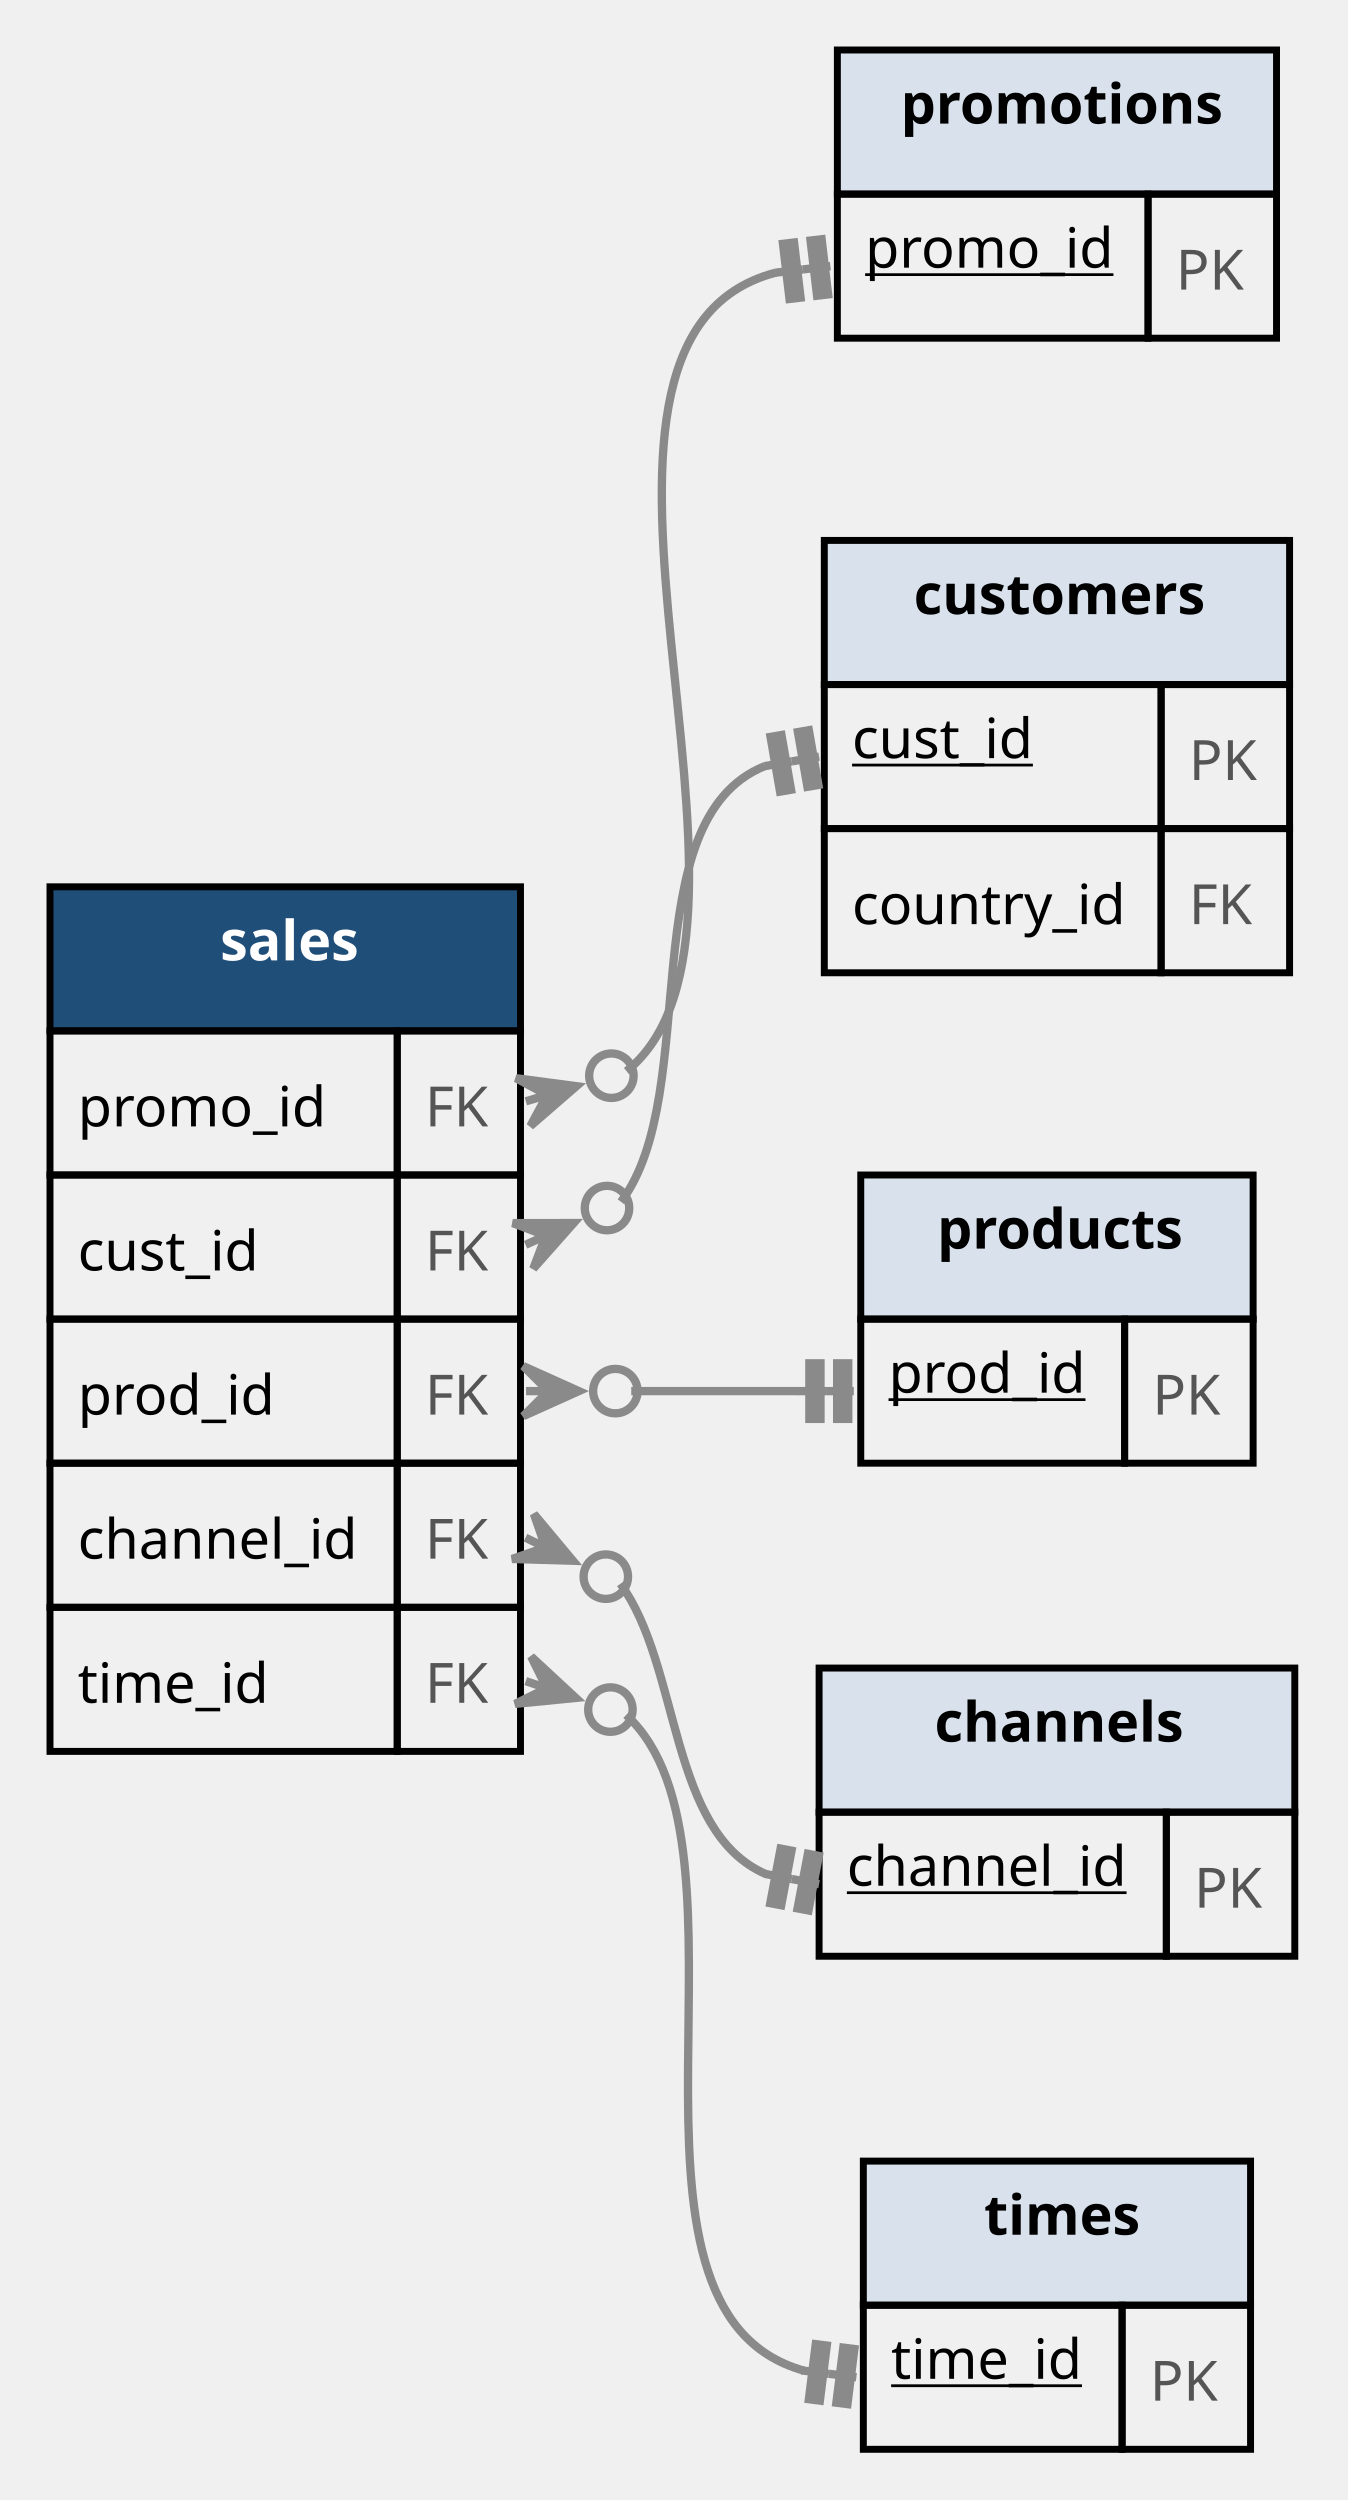
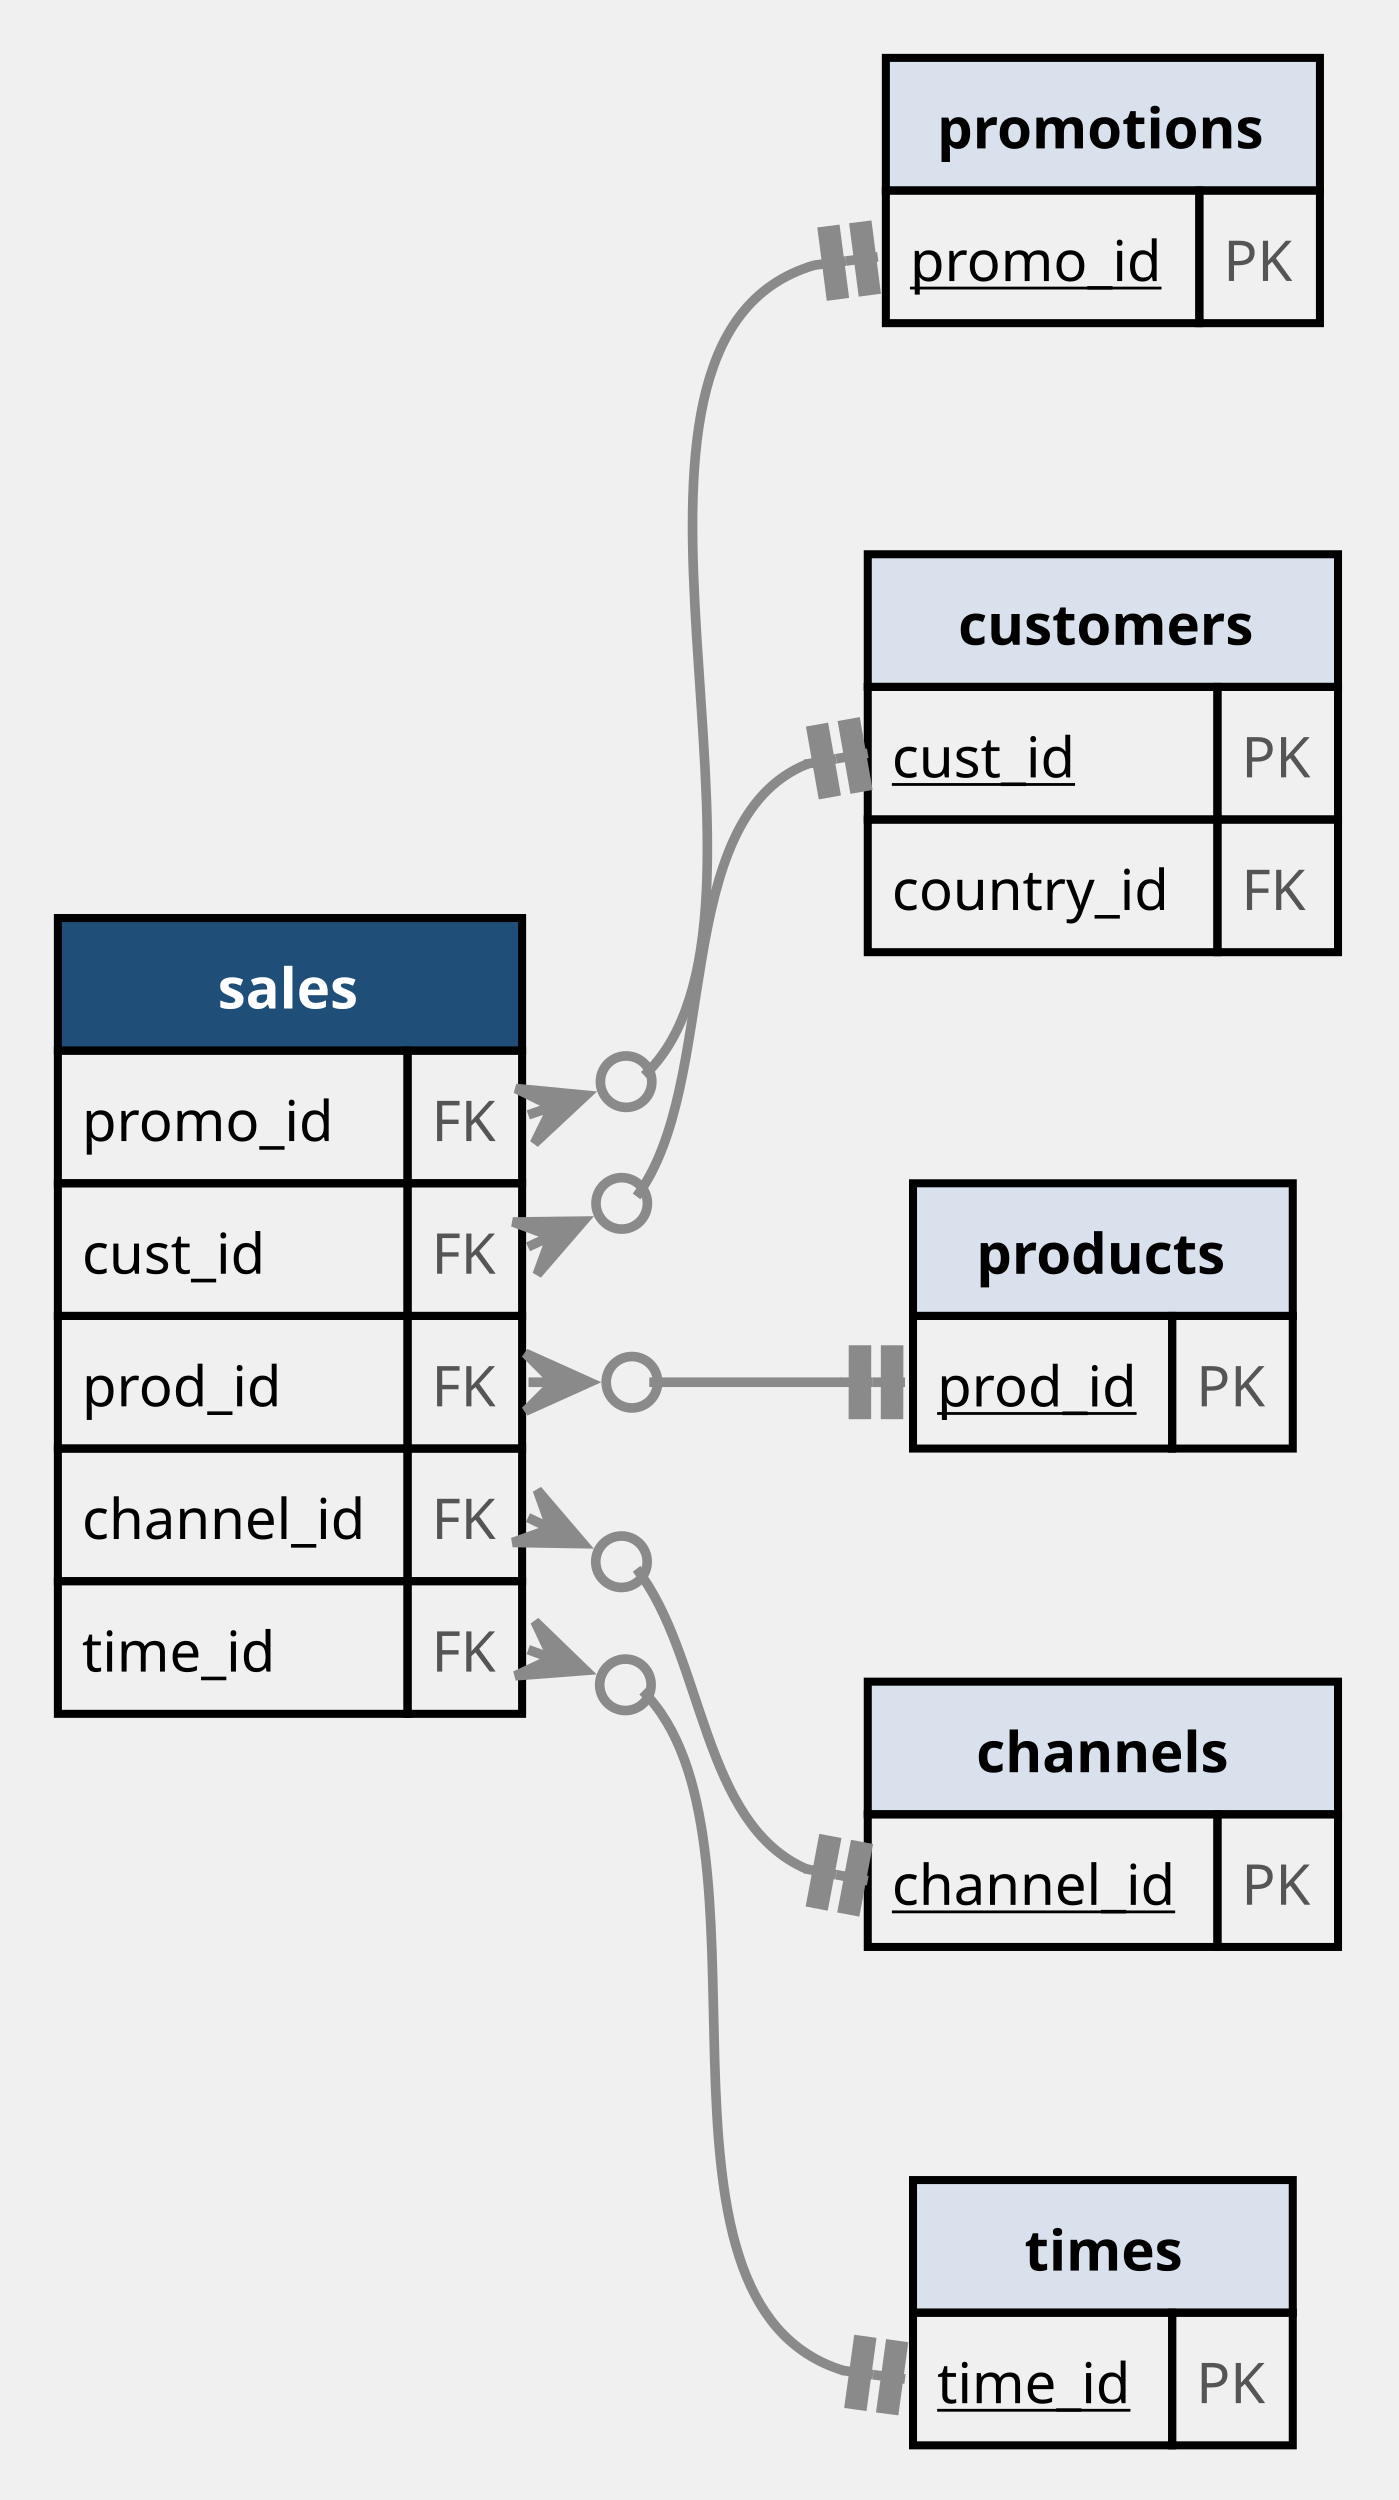
- <svg xmlns="http://www.w3.org/2000/svg" width="194pt" height="360pt" viewBox="0.00 0.00 194.00 360.00">
-   <g id="graph0" class="graph" transform="scale(1 1) rotate(0) translate(7.2 352.7)">
+ <svg xmlns="http://www.w3.org/2000/svg" width="174pt" height="311pt" viewBox="0.00 0.00 174.00 311.00">
+   <g id="graph0" class="graph" transform="scale(1 1) rotate(0) translate(7.2 304.2)">
    <g id="node1" class="node">
-       <polygon fill="#1f4e79" stroke="none" points="0,-204.25 0,-225 67.75,-225 67.75,-204.25 0,-204.25" />
-       <polygon fill="none" stroke="#000000" points="0,-204.25 0,-225 67.75,-225 67.75,-204.25 0,-204.25" />
-       <text xml:space="preserve" text-anchor="start" x="24.5" y="-214.4" font-family="Noto Sans KR" font-weight="bold" font-size="8.00" fill="#ffffff">sales</text>
-       <polygon fill="none" stroke="#000000" points="0,-183.5 0,-204.25 50,-204.25 50,-183.5 0,-183.5" />
-       <text xml:space="preserve" text-anchor="start" x="4" y="-190.5" font-family="Noto Sans KR" font-size="8.00">promo_id</text>
-       <polygon fill="none" stroke="#000000" points="50,-183.5 50,-204.25 67.75,-204.25 67.75,-183.5 50,-183.5" />
-       <text xml:space="preserve" text-anchor="start" x="54" y="-190.5" font-family="Noto Sans KR" font-size="8.00" fill="#555555">FK</text>
-       <polygon fill="none" stroke="#000000" points="0,-162.75 0,-183.5 50,-183.5 50,-162.75 0,-162.75" />
-       <text xml:space="preserve" text-anchor="start" x="4" y="-169.75" font-family="Noto Sans KR" font-size="8.00">cust_id</text>
-       <polygon fill="none" stroke="#000000" points="50,-162.75 50,-183.5 67.75,-183.5 67.75,-162.75 50,-162.75" />
-       <text xml:space="preserve" text-anchor="start" x="54" y="-169.75" font-family="Noto Sans KR" font-size="8.00" fill="#555555">FK</text>
-       <polygon fill="none" stroke="#000000" points="0,-142 0,-162.75 50,-162.75 50,-142 0,-142" />
-       <text xml:space="preserve" text-anchor="start" x="4" y="-149" font-family="Noto Sans KR" font-size="8.00">prod_id</text>
-       <polygon fill="none" stroke="#000000" points="50,-142 50,-162.75 67.75,-162.75 67.75,-142 50,-142" />
-       <text xml:space="preserve" text-anchor="start" x="54" y="-149" font-family="Noto Sans KR" font-size="8.00" fill="#555555">FK</text>
-       <polygon fill="none" stroke="#000000" points="0,-121.25 0,-142 50,-142 50,-121.25 0,-121.25" />
-       <text xml:space="preserve" text-anchor="start" x="4" y="-128.25" font-family="Noto Sans KR" font-size="8.00">channel_id</text>
-       <polygon fill="none" stroke="#000000" points="50,-121.25 50,-142 67.75,-142 67.75,-121.25 50,-121.25" />
-       <text xml:space="preserve" text-anchor="start" x="54" y="-128.25" font-family="Noto Sans KR" font-size="8.00" fill="#555555">FK</text>
-       <polygon fill="none" stroke="#000000" points="0,-100.5 0,-121.25 50,-121.25 50,-100.5 0,-100.5" />
-       <text xml:space="preserve" text-anchor="start" x="4" y="-107.5" font-family="Noto Sans KR" font-size="8.00">time_id</text>
-       <polygon fill="none" stroke="#000000" points="50,-100.5 50,-121.25 67.75,-121.25 67.75,-100.5 50,-100.5" />
-       <text xml:space="preserve" text-anchor="start" x="54" y="-107.5" font-family="Noto Sans KR" font-size="8.00" fill="#555555">FK</text>
+       <polygon fill="#1f4e79" stroke="none" points="0,-173.5 0,-190 57.75,-190 57.75,-173.5 0,-173.5" />
+       <polygon fill="none" stroke="#000000" points="0,-173.5 0,-190 57.75,-190 57.75,-173.5 0,-173.5" />
+       <text xml:space="preserve" text-anchor="start" x="19.88" y="-178.74" font-family="Noto Sans KR" font-weight="bold" font-size="7.00" fill="#ffffff">sales</text>
+       <polygon fill="none" stroke="#000000" points="0,-157 0,-173.5 43.5,-173.5 43.5,-157 0,-157" />
+       <text xml:space="preserve" text-anchor="start" x="3" y="-162.25" font-family="Noto Sans KR" font-size="7.00">promo_id</text>
+       <polygon fill="none" stroke="#000000" points="43.5,-157 43.5,-173.5 57.75,-173.5 57.75,-157 43.5,-157" />
+       <text xml:space="preserve" text-anchor="start" x="46.5" y="-162.25" font-family="Noto Sans KR" font-size="7.00" fill="#555555">FK</text>
+       <polygon fill="none" stroke="#000000" points="0,-140.5 0,-157 43.5,-157 43.5,-140.5 0,-140.5" />
+       <text xml:space="preserve" text-anchor="start" x="3" y="-145.75" font-family="Noto Sans KR" font-size="7.00">cust_id</text>
+       <polygon fill="none" stroke="#000000" points="43.5,-140.5 43.5,-157 57.75,-157 57.75,-140.5 43.5,-140.5" />
+       <text xml:space="preserve" text-anchor="start" x="46.5" y="-145.75" font-family="Noto Sans KR" font-size="7.00" fill="#555555">FK</text>
+       <polygon fill="none" stroke="#000000" points="0,-124 0,-140.5 43.5,-140.5 43.5,-124 0,-124" />
+       <text xml:space="preserve" text-anchor="start" x="3" y="-129.25" font-family="Noto Sans KR" font-size="7.00">prod_id</text>
+       <polygon fill="none" stroke="#000000" points="43.5,-124 43.5,-140.5 57.75,-140.5 57.75,-124 43.5,-124" />
+       <text xml:space="preserve" text-anchor="start" x="46.5" y="-129.25" font-family="Noto Sans KR" font-size="7.00" fill="#555555">FK</text>
+       <polygon fill="none" stroke="#000000" points="0,-107.5 0,-124 43.5,-124 43.5,-107.5 0,-107.5" />
+       <text xml:space="preserve" text-anchor="start" x="3" y="-112.75" font-family="Noto Sans KR" font-size="7.00">channel_id</text>
+       <polygon fill="none" stroke="#000000" points="43.5,-107.5 43.5,-124 57.75,-124 57.75,-107.5 43.5,-107.5" />
+       <text xml:space="preserve" text-anchor="start" x="46.5" y="-112.75" font-family="Noto Sans KR" font-size="7.00" fill="#555555">FK</text>
+       <polygon fill="none" stroke="#000000" points="0,-91 0,-107.5 43.5,-107.5 43.5,-91 0,-91" />
+       <text xml:space="preserve" text-anchor="start" x="3" y="-96.25" font-family="Noto Sans KR" font-size="7.00">time_id</text>
+       <polygon fill="none" stroke="#000000" points="43.5,-91 43.5,-107.5 57.75,-107.5 57.75,-91 43.5,-91" />
+       <text xml:space="preserve" text-anchor="start" x="46.5" y="-96.25" font-family="Noto Sans KR" font-size="7.00" fill="#555555">FK</text>
    </g>
    <g id="node2" class="node">
-       <polygon fill="#d9e2ec" stroke="none" points="113.38,-324.75 113.38,-345.5 176.62,-345.5 176.62,-324.75 113.38,-324.75" />
-       <polygon fill="none" stroke="#000000" points="113.38,-324.75 113.38,-345.5 176.62,-345.5 176.62,-324.75 113.38,-324.75" />
-       <text xml:space="preserve" text-anchor="start" x="122.5" y="-334.9" font-family="Noto Sans KR" font-weight="bold" font-size="8.00" fill="#000000">promotions</text>
-       <polygon fill="none" stroke="#000000" points="113.38,-304 113.38,-324.75 158.12,-324.75 158.12,-304 113.38,-304" />
-       <text xml:space="preserve" text-anchor="start" x="117.38" y="-314.15" font-family="Noto Sans KR" text-decoration="underline" font-size="8.00">promo_id</text>
-       <polygon fill="none" stroke="#000000" points="158.12,-304 158.12,-324.75 176.62,-324.75 176.62,-304 158.12,-304" />
-       <text xml:space="preserve" text-anchor="start" x="162.12" y="-311" font-family="Noto Sans KR" font-size="8.00" fill="#555555">PK</text>
+       <polygon fill="#d9e2ec" stroke="none" points="103,-280.5 103,-297 157,-297 157,-280.5 103,-280.5" />
+       <polygon fill="none" stroke="#000000" points="103,-280.5 103,-297 157,-297 157,-280.5 103,-280.5" />
+       <text xml:space="preserve" text-anchor="start" x="109.38" y="-285.74" font-family="Noto Sans KR" font-weight="bold" font-size="7.00" fill="#000000">promotions</text>
+       <polygon fill="none" stroke="#000000" points="103,-264 103,-280.5 142,-280.5 142,-264 103,-264" />
+       <text xml:space="preserve" text-anchor="start" x="106" y="-269.24" font-family="Noto Sans KR" text-decoration="underline" font-size="7.00">promo_id</text>
+       <polygon fill="none" stroke="#000000" points="142,-264 142,-280.5 157,-280.5 157,-264 142,-264" />
+       <text xml:space="preserve" text-anchor="start" x="145" y="-269.25" font-family="Noto Sans KR" font-size="7.00" fill="#555555">PK</text>
    </g>
    <g id="edge1" class="edge">
-       <path fill="none" stroke="#8a8a8a" stroke-width="1.2" d="M83.02,-198.45C108.69,-219.17 67.36,-303.62 104.49,-313.44" />
-       <polygon fill="#8a8a8a" stroke="#8a8a8a" stroke-width="1.2" points="75.8,-196.29 69.17,-190.54 71.58,-195.02 68.52,-194.11 68.52,-194.11 68.52,-194.11 71.58,-195.02 67.1,-197.44 75.8,-196.29" />
-       <ellipse fill="none" stroke="#8a8a8a" stroke-width="1.2" cx="80.84" cy="-197.8" rx="3.2" ry="3.2" />
-       <polygon fill="#8a8a8a" stroke="#8a8a8a" stroke-width="1.2" points="112.05,-310.31 111.11,-318.25 109.52,-318.06 110.46,-310.12 112.05,-310.31" />
-       <polyline fill="none" stroke="#8a8a8a" stroke-width="1.2" points="112.38,-314.38 108.4,-313.9" />
-       <polygon fill="#8a8a8a" stroke="#8a8a8a" stroke-width="1.2" points="108.08,-309.84 107.14,-317.78 105.55,-317.59 106.49,-309.65 108.08,-309.84" />
-       <polyline fill="none" stroke="#8a8a8a" stroke-width="1.2" points="108.4,-313.9 104.43,-313.43" />
+       <path fill="none" stroke="#8a8a8a" stroke-width="1.2" d="M72.94,-170.41C94.07,-190.37 62.18,-261.82 94.16,-271.23" />
+       <polygon fill="#8a8a8a" stroke="#8a8a8a" stroke-width="1.2" points="65.7,-167.95 59.29,-161.97 61.54,-166.54 58.51,-165.51 58.51,-165.51 58.51,-165.51 61.54,-166.54 56.97,-168.79 65.7,-167.95" />
+       <ellipse fill="none" stroke="#8a8a8a" stroke-width="1.2" cx="70.69" cy="-169.64" rx="3.2" ry="3.2" />
+       <polygon fill="#8a8a8a" stroke="#8a8a8a" stroke-width="1.2" points="101.72,-268.18 100.69,-276.11 99.1,-275.91 100.14,-267.97 101.72,-268.18" />
+       <polyline fill="none" stroke="#8a8a8a" stroke-width="1.2" points="102,-272.25 98.03,-271.73" />
+       <polygon fill="#8a8a8a" stroke="#8a8a8a" stroke-width="1.2" points="97.76,-267.66 96.72,-275.59 95.14,-275.39 96.17,-267.45 97.76,-267.66" />
+       <polyline fill="none" stroke="#8a8a8a" stroke-width="1.2" points="98.03,-271.73 94.07,-271.21" />
    </g>
    <g id="node3" class="node">
-       <polygon fill="#d9e2ec" stroke="none" points="111.5,-254.12 111.5,-274.88 178.5,-274.88 178.5,-254.12 111.5,-254.12" />
-       <polygon fill="none" stroke="#000000" points="111.5,-254.12 111.5,-274.88 178.5,-274.88 178.5,-254.12 111.5,-254.12" />
-       <text xml:space="preserve" text-anchor="start" x="124.38" y="-264.27" font-family="Noto Sans KR" font-weight="bold" font-size="8.00" fill="#000000">customers</text>
-       <polygon fill="none" stroke="#000000" points="111.5,-233.38 111.5,-254.12 160,-254.12 160,-233.38 111.5,-233.38" />
-       <text xml:space="preserve" text-anchor="start" x="115.5" y="-243.53" font-family="Noto Sans KR" text-decoration="underline" font-size="8.00">cust_id</text>
-       <polygon fill="none" stroke="#000000" points="160,-233.38 160,-254.12 178.5,-254.12 178.5,-233.38 160,-233.38" />
-       <text xml:space="preserve" text-anchor="start" x="164" y="-240.38" font-family="Noto Sans KR" font-size="8.00" fill="#555555">PK</text>
-       <polygon fill="none" stroke="#000000" points="111.5,-212.62 111.5,-233.38 160,-233.38 160,-212.62 111.5,-212.62" />
-       <text xml:space="preserve" text-anchor="start" x="115.5" y="-219.62" font-family="Noto Sans KR" font-size="8.00">country_id</text>
-       <polygon fill="none" stroke="#000000" points="160,-212.62 160,-233.38 178.5,-233.38 178.5,-212.62 160,-212.62" />
-       <text xml:space="preserve" text-anchor="start" x="164" y="-219.62" font-family="Noto Sans KR" font-size="8.00" fill="#555555">FK</text>
+       <polygon fill="#d9e2ec" stroke="none" points="100.75,-218.75 100.75,-235.25 159.25,-235.25 159.25,-218.75 100.75,-218.75" />
+       <polygon fill="none" stroke="#000000" points="100.75,-218.75 100.75,-235.25 159.25,-235.25 159.25,-218.75 100.75,-218.75" />
+       <text xml:space="preserve" text-anchor="start" x="112" y="-223.99" font-family="Noto Sans KR" font-weight="bold" font-size="7.00" fill="#000000">customers</text>
+       <polygon fill="none" stroke="#000000" points="100.75,-202.25 100.75,-218.75 144.25,-218.75 144.25,-202.25 100.75,-202.25" />
+       <text xml:space="preserve" text-anchor="start" x="103.75" y="-207.49" font-family="Noto Sans KR" text-decoration="underline" font-size="7.00">cust_id</text>
+       <polygon fill="none" stroke="#000000" points="144.25,-202.25 144.25,-218.75 159.25,-218.75 159.25,-202.25 144.25,-202.25" />
+       <text xml:space="preserve" text-anchor="start" x="147.25" y="-207.5" font-family="Noto Sans KR" font-size="7.00" fill="#555555">PK</text>
+       <polygon fill="none" stroke="#000000" points="100.75,-185.75 100.75,-202.25 144.25,-202.25 144.25,-185.75 100.75,-185.75" />
+       <text xml:space="preserve" text-anchor="start" x="103.75" y="-191" font-family="Noto Sans KR" font-size="7.00">country_id</text>
+       <polygon fill="none" stroke="#000000" points="144.25,-185.75 144.25,-202.25 159.25,-202.25 159.25,-185.75 144.25,-185.75" />
+       <text xml:space="preserve" text-anchor="start" x="147.25" y="-191" font-family="Noto Sans KR" font-size="7.00" fill="#555555">FK</text>
    </g>
    <g id="edge2" class="edge">
-       <path fill="none" stroke="#8a8a8a" stroke-width="1.2" d="M82.22,-179.64C94.08,-195.35 83.56,-234.58 102.95,-242.39" />
-       <polygon fill="#8a8a8a" stroke="#8a8a8a" stroke-width="1.2" points="75.41,-176.58 69.59,-170.01 71.4,-174.77 68.48,-173.45 68.48,-173.45 68.48,-173.45 71.4,-174.77 66.64,-176.57 75.41,-176.58" />
-       <ellipse fill="none" stroke="#8a8a8a" stroke-width="1.2" cx="80.21" cy="-178.74" rx="3.2" ry="3.2" />
-       <polygon fill="#8a8a8a" stroke="#8a8a8a" stroke-width="1.2" points="110.65,-239.67 109.27,-247.55 107.7,-247.28 109.07,-239.4 110.65,-239.67" />
-       <polyline fill="none" stroke="#8a8a8a" stroke-width="1.2" points="110.75,-243.75 106.81,-243.06" />
-       <polygon fill="#8a8a8a" stroke="#8a8a8a" stroke-width="1.2" points="106.71,-238.98 105.33,-246.86 103.76,-246.59 105.13,-238.71 106.71,-238.98" />
-       <polyline fill="none" stroke="#8a8a8a" stroke-width="1.2" points="106.81,-243.06 102.87,-242.37" />
+       <path fill="none" stroke="#8a8a8a" stroke-width="1.2" d="M71.99,-155.36C82.56,-169.55 75.98,-202.2 93.24,-209.17" />
+       <polygon fill="#8a8a8a" stroke="#8a8a8a" stroke-width="1.2" points="65.37,-152.29 59.63,-145.65 61.38,-150.43 58.48,-149.09 58.48,-149.09 58.48,-149.09 61.38,-150.43 56.6,-152.18 65.37,-152.29" />
+       <ellipse fill="none" stroke="#8a8a8a" stroke-width="1.2" cx="70.14" cy="-154.5" rx="3.2" ry="3.2" />
+       <polygon fill="#8a8a8a" stroke="#8a8a8a" stroke-width="1.2" points="100.66,-206.42 99.27,-214.3 97.69,-214.02 99.08,-206.14 100.66,-206.42" />
+       <polyline fill="none" stroke="#8a8a8a" stroke-width="1.2" points="100.75,-210.5 96.81,-209.81" />
+       <polygon fill="#8a8a8a" stroke="#8a8a8a" stroke-width="1.2" points="96.72,-205.73 95.33,-213.61 93.75,-213.33 95.14,-205.45 96.72,-205.73" />
+       <polyline fill="none" stroke="#8a8a8a" stroke-width="1.2" points="96.81,-209.81 92.87,-209.11" />
    </g>
    <g id="node4" class="node">
-       <polygon fill="#d9e2ec" stroke="none" points="116.75,-162.75 116.75,-183.5 173.25,-183.5 173.25,-162.75 116.75,-162.75" />
-       <polygon fill="none" stroke="#000000" points="116.75,-162.75 116.75,-183.5 173.25,-183.5 173.25,-162.75 116.75,-162.75" />
-       <text xml:space="preserve" text-anchor="start" x="127.75" y="-172.9" font-family="Noto Sans KR" font-weight="bold" font-size="8.00" fill="#000000">products</text>
-       <polygon fill="none" stroke="#000000" points="116.75,-142 116.75,-162.75 154.75,-162.75 154.75,-142 116.75,-142" />
-       <text xml:space="preserve" text-anchor="start" x="120.75" y="-152.15" font-family="Noto Sans KR" text-decoration="underline" font-size="8.00">prod_id</text>
-       <polygon fill="none" stroke="#000000" points="154.75,-142 154.75,-162.75 173.25,-162.75 173.25,-142 154.75,-142" />
-       <text xml:space="preserve" text-anchor="start" x="158.75" y="-149" font-family="Noto Sans KR" font-size="8.00" fill="#555555">PK</text>
+       <polygon fill="#d9e2ec" stroke="none" points="106.38,-140.5 106.38,-157 153.62,-157 153.62,-140.5 106.38,-140.5" />
+       <polygon fill="none" stroke="#000000" points="106.38,-140.5 106.38,-157 153.62,-157 153.62,-140.5 106.38,-140.5" />
+       <text xml:space="preserve" text-anchor="start" x="114.25" y="-145.74" font-family="Noto Sans KR" font-weight="bold" font-size="7.00" fill="#000000">products</text>
+       <polygon fill="none" stroke="#000000" points="106.38,-124 106.38,-140.5 138.62,-140.5 138.62,-124 106.38,-124" />
+       <text xml:space="preserve" text-anchor="start" x="109.38" y="-129.24" font-family="Noto Sans KR" text-decoration="underline" font-size="7.00">prod_id</text>
+       <polygon fill="none" stroke="#000000" points="138.62,-124 138.62,-140.5 153.62,-140.5 153.62,-124 138.62,-124" />
+       <text xml:space="preserve" text-anchor="start" x="141.62" y="-129.25" font-family="Noto Sans KR" font-size="7.00" fill="#555555">PK</text>
    </g>
    <g id="edge3" class="edge">
-       <path fill="none" stroke="#8a8a8a" stroke-width="1.2" d="M83.7,-152.38C91.84,-152.38 98.03,-152.38 107.86,-152.38" />
-       <polygon fill="#8a8a8a" stroke="#8a8a8a" stroke-width="1.2" points="76.15,-152.38 68.15,-148.78 71.75,-152.38 68.55,-152.38 68.55,-152.38 68.55,-152.38 71.75,-152.38 68.15,-155.98 76.15,-152.38" />
-       <ellipse fill="none" stroke="#8a8a8a" stroke-width="1.2" cx="81.41" cy="-152.38" rx="3.2" ry="3.2" />
-       <polygon fill="#8a8a8a" stroke="#8a8a8a" stroke-width="1.2" points="114.95,-148.38 114.95,-156.38 113.35,-156.38 113.35,-148.38 114.95,-148.38" />
-       <polyline fill="none" stroke="#8a8a8a" stroke-width="1.2" points="115.75,-152.38 111.75,-152.38" />
-       <polygon fill="#8a8a8a" stroke="#8a8a8a" stroke-width="1.2" points="110.95,-148.38 110.95,-156.38 109.35,-156.38 109.35,-148.38 110.95,-148.38" />
-       <polyline fill="none" stroke="#8a8a8a" stroke-width="1.2" points="111.75,-152.38 107.75,-152.38" />
+       <path fill="none" stroke="#8a8a8a" stroke-width="1.2" d="M73.57,-132.25C81.65,-132.25 87.79,-132.25 97.55,-132.25" />
+       <polygon fill="#8a8a8a" stroke="#8a8a8a" stroke-width="1.2" points="66.15,-132.25 58.15,-128.65 61.75,-132.25 58.55,-132.25 58.55,-132.25 58.55,-132.25 61.75,-132.25 58.15,-135.85 66.15,-132.25" />
+       <ellipse fill="none" stroke="#8a8a8a" stroke-width="1.2" cx="71.41" cy="-132.25" rx="3.2" ry="3.2" />
+       <polygon fill="#8a8a8a" stroke="#8a8a8a" stroke-width="1.2" points="104.57,-128.25 104.58,-136.25 102.98,-136.25 102.97,-128.25 104.57,-128.25" />
+       <polyline fill="none" stroke="#8a8a8a" stroke-width="1.2" points="105.38,-132.25 101.38,-132.25" />
+       <polygon fill="#8a8a8a" stroke="#8a8a8a" stroke-width="1.2" points="100.57,-128.25 100.58,-136.25 98.98,-136.25 98.97,-128.25 100.57,-128.25" />
+       <polyline fill="none" stroke="#8a8a8a" stroke-width="1.2" points="101.38,-132.25 97.38,-132.25" />
    </g>
    <g id="node5" class="node">
-       <polygon fill="#d9e2ec" stroke="none" points="110.75,-91.75 110.75,-112.5 179.25,-112.5 179.25,-91.75 110.75,-91.75" />
-       <polygon fill="none" stroke="#000000" points="110.75,-91.75 110.75,-112.5 179.25,-112.5 179.25,-91.75 110.75,-91.75" />
-       <text xml:space="preserve" text-anchor="start" x="127.38" y="-101.9" font-family="Noto Sans KR" font-weight="bold" font-size="8.00" fill="#000000">channels</text>
-       <polygon fill="none" stroke="#000000" points="110.75,-71 110.75,-91.75 160.75,-91.75 160.75,-71 110.75,-71" />
-       <text xml:space="preserve" text-anchor="start" x="114.75" y="-81.15" font-family="Noto Sans KR" text-decoration="underline" font-size="8.00">channel_id</text>
-       <polygon fill="none" stroke="#000000" points="160.75,-71 160.75,-91.75 179.25,-91.75 179.25,-71 160.75,-71" />
-       <text xml:space="preserve" text-anchor="start" x="164.75" y="-78" font-family="Noto Sans KR" font-size="8.00" fill="#555555">PK</text>
+       <polygon fill="#d9e2ec" stroke="none" points="100.75,-78.5 100.75,-95 159.25,-95 159.25,-78.5 100.75,-78.5" />
+       <polygon fill="none" stroke="#000000" points="100.75,-78.5 100.75,-95 159.25,-95 159.25,-78.5 100.75,-78.5" />
+       <text xml:space="preserve" text-anchor="start" x="114.25" y="-83.74" font-family="Noto Sans KR" font-weight="bold" font-size="7.00" fill="#000000">channels</text>
+       <polygon fill="none" stroke="#000000" points="100.75,-62 100.75,-78.5 144.25,-78.5 144.25,-62 100.75,-62" />
+       <text xml:space="preserve" text-anchor="start" x="103.75" y="-67.24" font-family="Noto Sans KR" text-decoration="underline" font-size="7.00">channel_id</text>
+       <polygon fill="none" stroke="#000000" points="144.25,-62 144.25,-78.5 159.25,-78.5 159.25,-62 144.25,-62" />
+       <text xml:space="preserve" text-anchor="start" x="147.25" y="-67.25" font-family="Noto Sans KR" font-size="7.00" fill="#555555">PK</text>
    </g>
    <g id="edge4" class="edge">
-       <path fill="none" stroke="#8a8a8a" stroke-width="1.2" d="M82.14,-124.64C90.89,-112.66 89.05,-88.92 103.09,-82.83" />
-       <polygon fill="#8a8a8a" stroke="#8a8a8a" stroke-width="1.2" points="75.31,-127.95 66.54,-128.21 71.35,-129.88 68.47,-131.27 68.47,-131.27 68.47,-131.27 71.35,-129.88 69.68,-134.69 75.31,-127.95" />
-       <ellipse fill="none" stroke="#8a8a8a" stroke-width="1.2" cx="80.04" cy="-125.66" rx="3.2" ry="3.2" />
-       <polygon fill="#8a8a8a" stroke="#8a8a8a" stroke-width="1.2" points="109.22,-77.59 110.71,-85.45 109.14,-85.75 107.65,-77.89 109.22,-77.59" />
-       <polyline fill="none" stroke="#8a8a8a" stroke-width="1.2" points="110.75,-81.38 106.82,-82.12" />
-       <polygon fill="#8a8a8a" stroke="#8a8a8a" stroke-width="1.2" points="105.29,-78.34 106.78,-86.2 105.21,-86.5 103.72,-78.64 105.29,-78.34" />
-       <polyline fill="none" stroke="#8a8a8a" stroke-width="1.2" points="106.82,-82.12 102.89,-82.87" />
+       <path fill="none" stroke="#8a8a8a" stroke-width="1.2" d="M71.99,-109.04C80.44,-98.16 80.03,-77.33 93.14,-71.69" />
+       <polygon fill="#8a8a8a" stroke="#8a8a8a" stroke-width="1.2" points="65.35,-112.17 56.58,-112.32 61.37,-114.04 58.48,-115.41 58.48,-115.41 58.48,-115.41 61.37,-114.04 59.65,-118.84 65.35,-112.17" />
+       <ellipse fill="none" stroke="#8a8a8a" stroke-width="1.2" cx="70.11" cy="-109.92" rx="3.2" ry="3.2" />
+       <polygon fill="#8a8a8a" stroke="#8a8a8a" stroke-width="1.2" points="99.22,-66.47 100.71,-74.33 99.14,-74.63 97.65,-66.77 99.22,-66.47" />
+       <polyline fill="none" stroke="#8a8a8a" stroke-width="1.2" points="100.75,-70.25 96.82,-70.99" />
+       <polygon fill="#8a8a8a" stroke="#8a8a8a" stroke-width="1.2" points="95.29,-67.21 96.78,-75.07 95.2,-75.37 93.72,-67.51 95.29,-67.21" />
+       <polyline fill="none" stroke="#8a8a8a" stroke-width="1.2" points="96.82,-70.99 92.89,-71.74" />
    </g>
    <g id="node6" class="node">
-       <polygon fill="#d9e2ec" stroke="none" points="117.12,-20.75 117.12,-41.5 172.88,-41.5 172.88,-20.75 117.12,-20.75" />
-       <polygon fill="none" stroke="#000000" points="117.12,-20.75 117.12,-41.5 172.88,-41.5 172.88,-20.75 117.12,-20.75" />
-       <text xml:space="preserve" text-anchor="start" x="134.5" y="-30.9" font-family="Noto Sans KR" font-weight="bold" font-size="8.00" fill="#000000">times</text>
-       <polygon fill="none" stroke="#000000" points="117.12,0 117.12,-20.75 154.38,-20.75 154.38,0 117.12,0" />
-       <text xml:space="preserve" text-anchor="start" x="121.12" y="-10.15" font-family="Noto Sans KR" text-decoration="underline" font-size="8.00">time_id</text>
-       <polygon fill="none" stroke="#000000" points="154.38,0 154.38,-20.75 172.88,-20.75 172.88,0 154.38,0" />
-       <text xml:space="preserve" text-anchor="start" x="158.38" y="-7" font-family="Noto Sans KR" font-size="8.00" fill="#555555">PK</text>
+       <polygon fill="#d9e2ec" stroke="none" points="106.38,-16.5 106.38,-33 153.62,-33 153.62,-16.5 106.38,-16.5" />
+       <polygon fill="none" stroke="#000000" points="106.38,-16.5 106.38,-33 153.62,-33 153.62,-16.5 106.38,-16.5" />
+       <text xml:space="preserve" text-anchor="start" x="120.25" y="-21.74" font-family="Noto Sans KR" font-weight="bold" font-size="7.00" fill="#000000">times</text>
+       <polygon fill="none" stroke="#000000" points="106.38,0 106.38,-16.5 138.62,-16.5 138.62,0 106.38,0" />
+       <text xml:space="preserve" text-anchor="start" x="109.38" y="-5.24" font-family="Noto Sans KR" text-decoration="underline" font-size="7.00">time_id</text>
+       <polygon fill="none" stroke="#000000" points="138.62,0 138.62,-16.5 153.62,-16.5 153.62,0 138.62,0" />
+       <text xml:space="preserve" text-anchor="start" x="141.62" y="-5.25" font-family="Noto Sans KR" font-size="7.00" fill="#555555">PK</text>
    </g>
    <g id="edge5" class="edge">
-       <path fill="none" stroke="#8a8a8a" stroke-width="1.2" d="M82.97,-105.75C103.83,-86.63 77.34,-20.08 108.55,-11.33" />
-       <polygon fill="#8a8a8a" stroke="#8a8a8a" stroke-width="1.2" points="75.71,-108.2 66.98,-107.34 71.54,-109.6 68.51,-110.62 68.51,-110.62 68.51,-110.62 71.54,-109.6 69.28,-114.16 75.71,-108.2" />
-       <ellipse fill="none" stroke="#8a8a8a" stroke-width="1.2" cx="80.7" cy="-106.52" rx="3.2" ry="3.2" />
-       <polygon fill="#8a8a8a" stroke="#8a8a8a" stroke-width="1.2" points="114.83,-6.51 115.83,-14.44 114.24,-14.64 113.24,-6.71 114.83,-6.51" />
-       <polyline fill="none" stroke="#8a8a8a" stroke-width="1.2" points="116.12,-10.38 112.16,-10.87" />
-       <polygon fill="#8a8a8a" stroke="#8a8a8a" stroke-width="1.2" points="110.86,-7.01 111.86,-14.94 110.27,-15.14 109.28,-7.21 110.86,-7.01" />
-       <polyline fill="none" stroke="#8a8a8a" stroke-width="1.2" points="112.16,-10.87 108.19,-11.37" />
+       <path fill="none" stroke="#8a8a8a" stroke-width="1.2" d="M72.76,-93.83C90.94,-75.69 70.1,-17.79 97.75,-9.29" />
+       <polygon fill="#8a8a8a" stroke="#8a8a8a" stroke-width="1.2" points="65.65,-96.4 56.9,-95.73 61.51,-97.89 58.51,-98.98 58.51,-98.98 58.51,-98.98 61.51,-97.89 59.35,-102.5 65.65,-96.4" />
+       <ellipse fill="none" stroke="#8a8a8a" stroke-width="1.2" cx="70.6" cy="-94.61" rx="3.2" ry="3.2" />
+       <polygon fill="#8a8a8a" stroke="#8a8a8a" stroke-width="1.2" points="104.04,-4.4 105.12,-12.32 103.54,-12.54 102.45,-4.61 104.04,-4.4" />
+       <polyline fill="none" stroke="#8a8a8a" stroke-width="1.2" points="105.38,-8.25 101.41,-8.79" />
+       <polygon fill="#8a8a8a" stroke="#8a8a8a" stroke-width="1.2" points="100.08,-4.94 101.16,-12.86 99.58,-13.08 98.49,-5.16 100.08,-4.94" />
+       <polyline fill="none" stroke="#8a8a8a" stroke-width="1.2" points="101.41,-8.79 97.45,-9.34" />
    </g>
  </g>
</svg>
